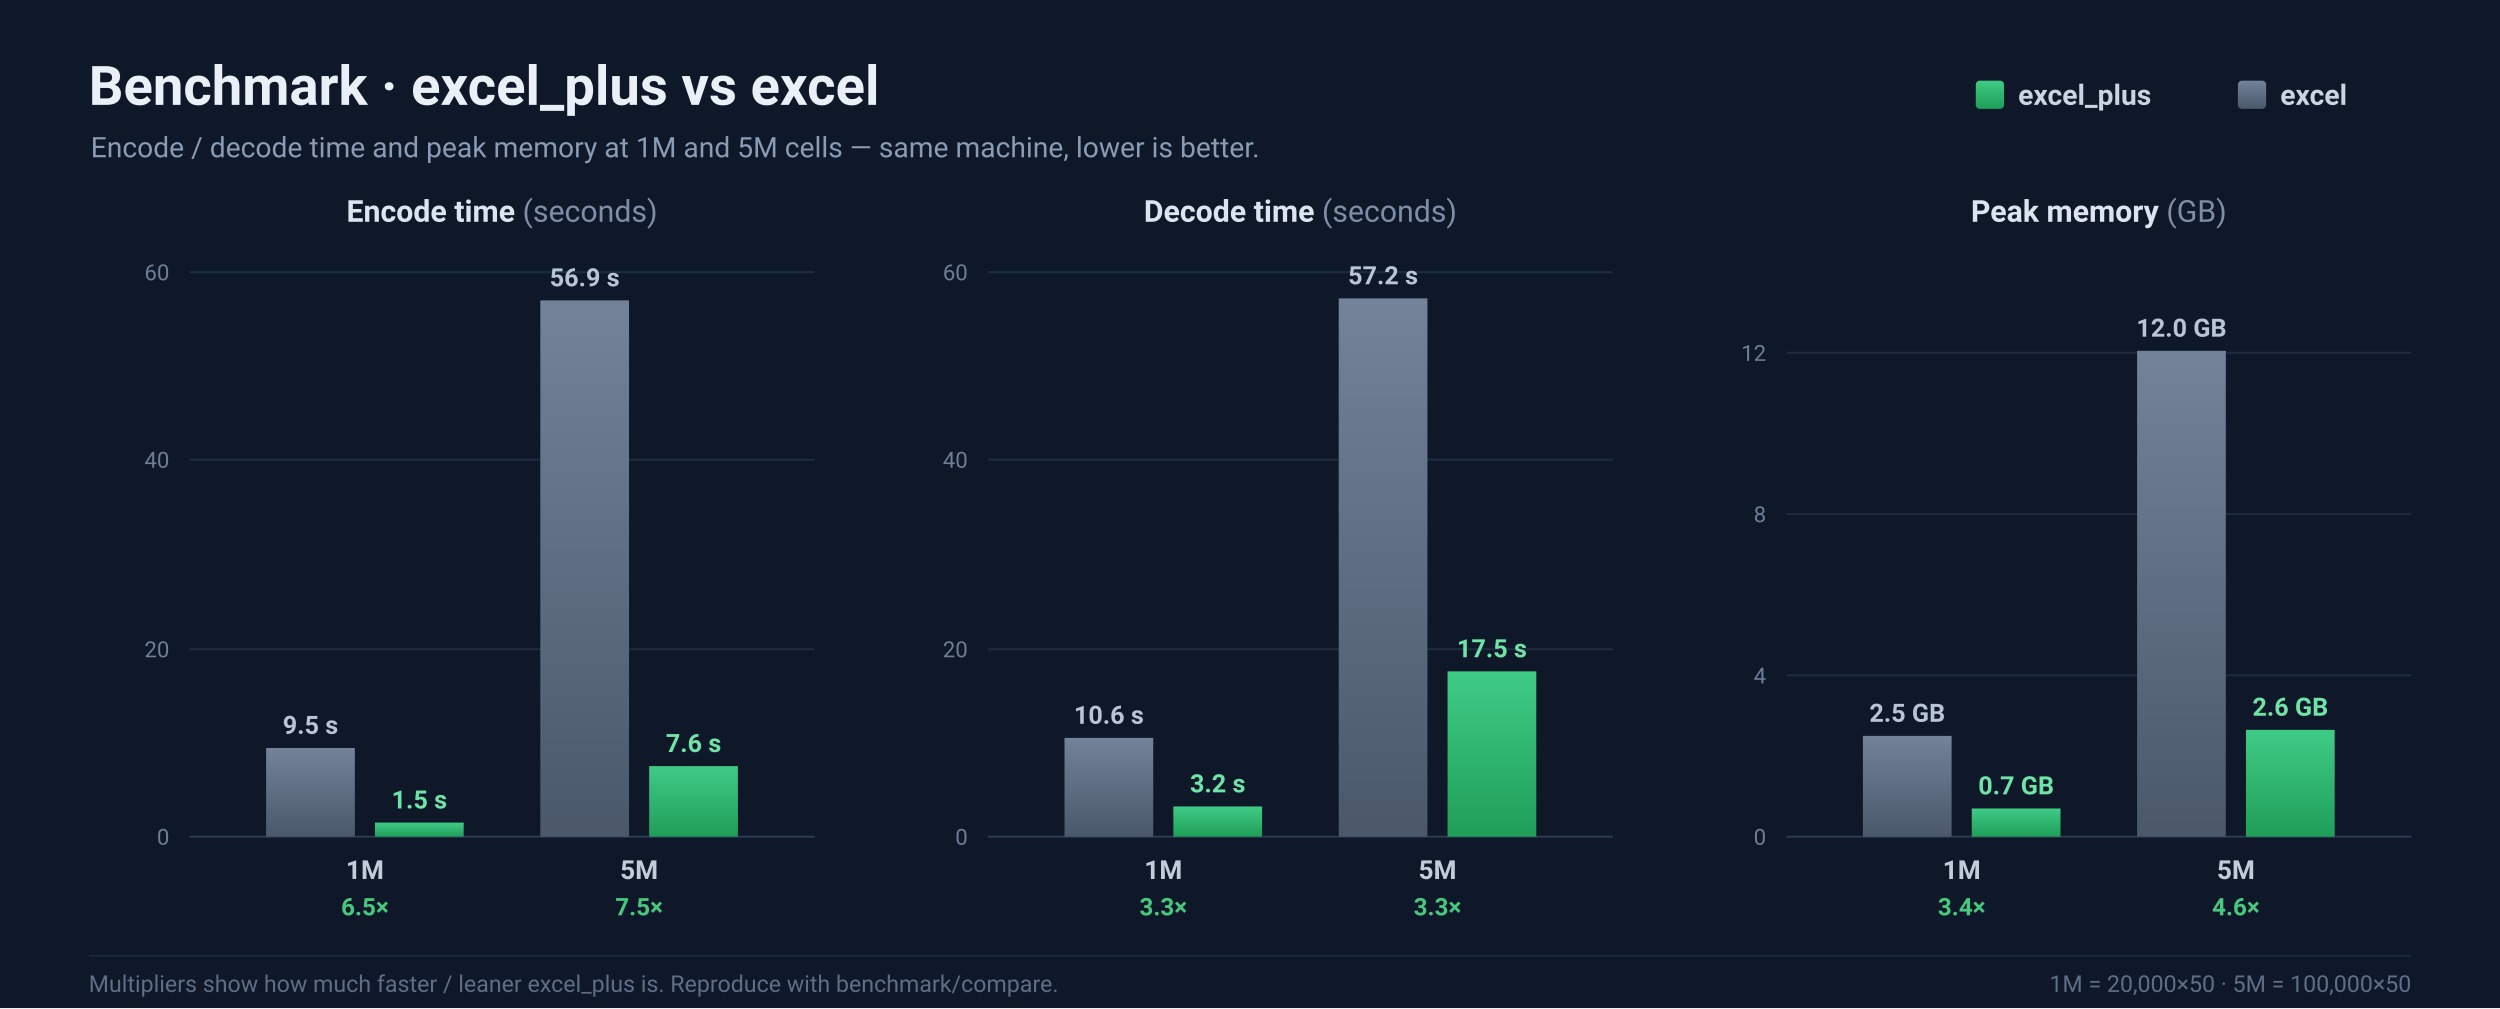
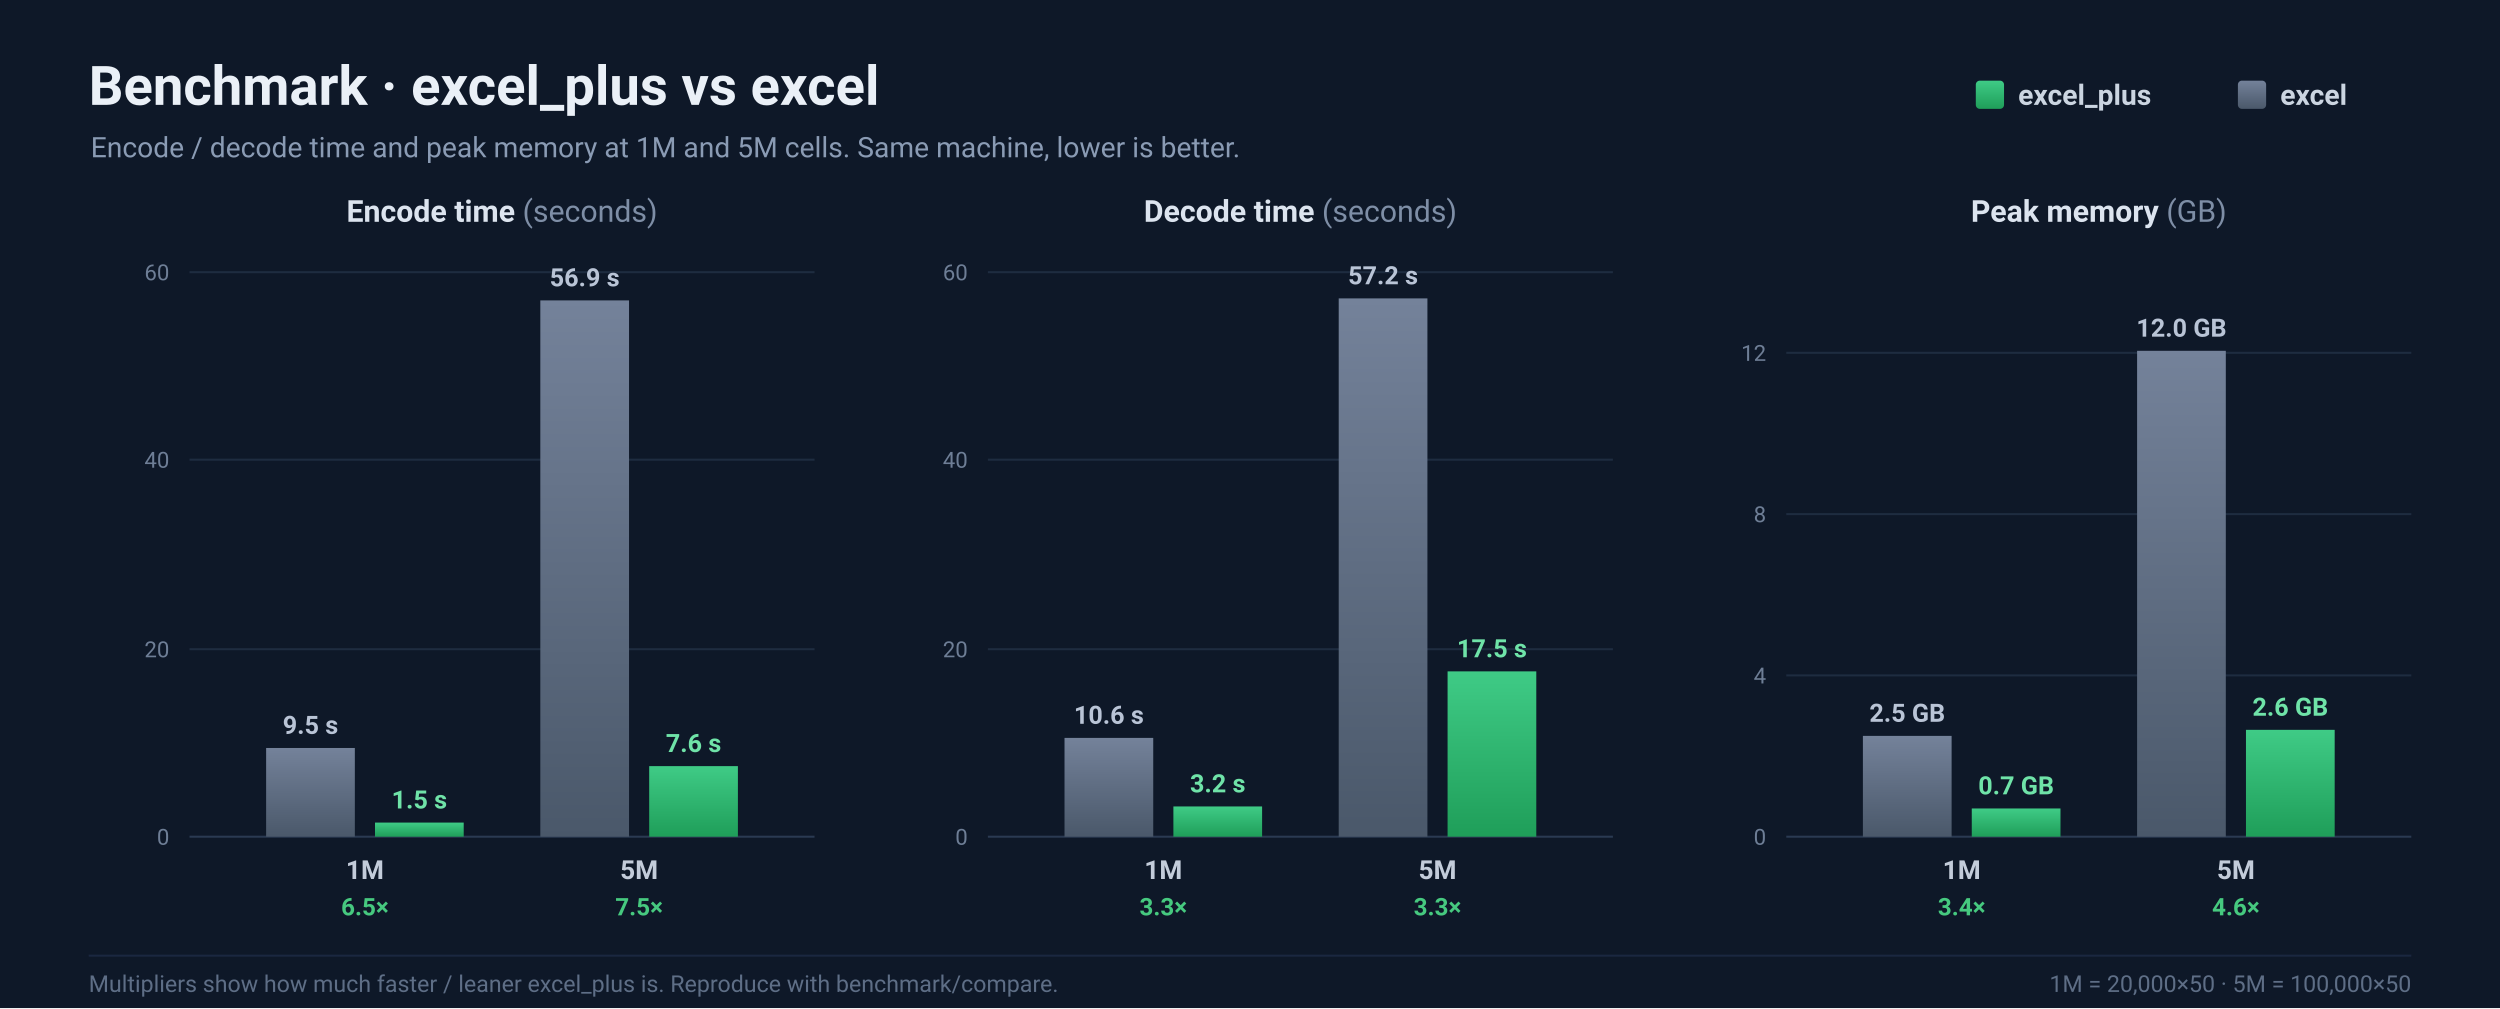
<svg xmlns="http://www.w3.org/2000/svg" viewBox="0 0 1240 500" font-family="Segoe UI, Roboto, Helvetica, Arial, sans-serif">
  <defs>
    <linearGradient id="gPlus" x1="0" y1="0" x2="0" y2="1">
      <stop offset="0%" stop-color="#3FCB86" />
      <stop offset="100%" stop-color="#1F9E59" />
    </linearGradient>
    <linearGradient id="gExcel" x1="0" y1="0" x2="0" y2="1">
      <stop offset="0%" stop-color="#74829A" />
      <stop offset="100%" stop-color="#4A586A" />
    </linearGradient>
  </defs>
  <rect x="0" y="0" width="1240" height="500" fill="#0E1828" />
  <text x="44" y="52" fill="#EAF0F7" font-size="27" font-weight="700">Benchmark · excel_plus vs excel</text>
-   <text x="45" y="78" fill="#8A9BB4" font-size="14">Encode / decode time and peak memory at 1M and 5M cells — same machine, lower is better.</text>
+   <text x="45" y="78" fill="#8A9BB4" font-size="14">Encode / decode time and peak memory at 1M and 5M cells. Same machine, lower is better.</text>
  <rect x="980" y="40" width="14" height="14" rx="2" fill="url(#gPlus)" />
  <text x="1001" y="52" fill="#CBD5E1" font-size="14" font-weight="600">excel_plus</text>
  <rect x="1110" y="40" width="14" height="14" rx="2" fill="url(#gExcel)" />
  <text x="1131" y="52" fill="#CBD5E1" font-size="14" font-weight="600">excel</text>
  <text x="249" y="110" text-anchor="middle" fill="#DCE4EF" font-size="15" font-weight="700">Encode time <tspan fill="#7E8EA6" font-weight="400">(seconds)</tspan>
  </text>
  <line x1="94" y1="415" x2="404" y2="415" stroke="#2A3A52" stroke-width="1" />
  <line x1="94" y1="322" x2="404" y2="322" stroke="#1E2C40" stroke-width="1" />
  <line x1="94" y1="228" x2="404" y2="228" stroke="#1E2C40" stroke-width="1" />
  <line x1="94" y1="135" x2="404" y2="135" stroke="#1E2C40" stroke-width="1" />
  <text x="84" y="419" text-anchor="end" fill="#6E7E96" font-size="11">0</text>
  <text x="84" y="326" text-anchor="end" fill="#6E7E96" font-size="11">20</text>
  <text x="84" y="232" text-anchor="end" fill="#6E7E96" font-size="11">40</text>
  <text x="84" y="139" text-anchor="end" fill="#6E7E96" font-size="11">60</text>
  <rect x="132" y="371" width="44" height="44" fill="url(#gExcel)" />
  <rect x="186" y="408" width="44" height="7" fill="url(#gPlus)" />
  <text x="154" y="364" text-anchor="middle" fill="#B9C4D6" font-size="12.5" font-weight="600">9.5 s</text>
  <text x="208" y="401" text-anchor="middle" fill="#6FE3A8" font-size="12.5" font-weight="700">1.5 s</text>
  <text x="181" y="436" text-anchor="middle" fill="#C3CCDA" font-size="13" font-weight="600">1M</text>
  <text x="181" y="454" text-anchor="middle" fill="#46C97F" font-size="12" font-weight="700">6.5×</text>
  <rect x="268" y="149" width="44" height="266" fill="url(#gExcel)" />
  <rect x="322" y="380" width="44" height="35" fill="url(#gPlus)" />
  <text x="290" y="142" text-anchor="middle" fill="#B9C4D6" font-size="12.5" font-weight="600">56.9 s</text>
  <text x="344" y="373" text-anchor="middle" fill="#6FE3A8" font-size="12.5" font-weight="700">7.6 s</text>
  <text x="317" y="436" text-anchor="middle" fill="#C3CCDA" font-size="13" font-weight="600">5M</text>
  <text x="317" y="454" text-anchor="middle" fill="#46C97F" font-size="12" font-weight="700">7.5×</text>
  <text x="645" y="110" text-anchor="middle" fill="#DCE4EF" font-size="15" font-weight="700">Decode time <tspan fill="#7E8EA6" font-weight="400">(seconds)</tspan>
  </text>
  <line x1="490" y1="415" x2="800" y2="415" stroke="#2A3A52" stroke-width="1" />
  <line x1="490" y1="322" x2="800" y2="322" stroke="#1E2C40" stroke-width="1" />
  <line x1="490" y1="228" x2="800" y2="228" stroke="#1E2C40" stroke-width="1" />
  <line x1="490" y1="135" x2="800" y2="135" stroke="#1E2C40" stroke-width="1" />
  <text x="480" y="419" text-anchor="end" fill="#6E7E96" font-size="11">0</text>
  <text x="480" y="326" text-anchor="end" fill="#6E7E96" font-size="11">20</text>
  <text x="480" y="232" text-anchor="end" fill="#6E7E96" font-size="11">40</text>
  <text x="480" y="139" text-anchor="end" fill="#6E7E96" font-size="11">60</text>
  <rect x="528" y="366" width="44" height="49" fill="url(#gExcel)" />
  <rect x="582" y="400" width="44" height="15" fill="url(#gPlus)" />
  <text x="550" y="359" text-anchor="middle" fill="#B9C4D6" font-size="12.5" font-weight="600">10.6 s</text>
  <text x="604" y="393" text-anchor="middle" fill="#6FE3A8" font-size="12.5" font-weight="700">3.2 s</text>
  <text x="577" y="436" text-anchor="middle" fill="#C3CCDA" font-size="13" font-weight="600">1M</text>
  <text x="577" y="454" text-anchor="middle" fill="#46C97F" font-size="12" font-weight="700">3.3×</text>
  <rect x="664" y="148" width="44" height="267" fill="url(#gExcel)" />
  <rect x="718" y="333" width="44" height="82" fill="url(#gPlus)" />
  <text x="686" y="141" text-anchor="middle" fill="#B9C4D6" font-size="12.5" font-weight="600">57.2 s</text>
  <text x="740" y="326" text-anchor="middle" fill="#6FE3A8" font-size="12.5" font-weight="700">17.5 s</text>
  <text x="713" y="436" text-anchor="middle" fill="#C3CCDA" font-size="13" font-weight="600">5M</text>
  <text x="713" y="454" text-anchor="middle" fill="#46C97F" font-size="12" font-weight="700">3.3×</text>
  <text x="1041" y="110" text-anchor="middle" fill="#DCE4EF" font-size="15" font-weight="700">Peak memory <tspan fill="#7E8EA6" font-weight="400">(GB)</tspan>
  </text>
  <line x1="886" y1="415" x2="1196" y2="415" stroke="#2A3A52" stroke-width="1" />
  <line x1="886" y1="335" x2="1196" y2="335" stroke="#1E2C40" stroke-width="1" />
  <line x1="886" y1="255" x2="1196" y2="255" stroke="#1E2C40" stroke-width="1" />
  <line x1="886" y1="175" x2="1196" y2="175" stroke="#1E2C40" stroke-width="1" />
  <text x="876" y="419" text-anchor="end" fill="#6E7E96" font-size="11">0</text>
  <text x="876" y="339" text-anchor="end" fill="#6E7E96" font-size="11">4</text>
  <text x="876" y="259" text-anchor="end" fill="#6E7E96" font-size="11">8</text>
  <text x="876" y="179" text-anchor="end" fill="#6E7E96" font-size="11">12</text>
  <rect x="924" y="365" width="44" height="50" fill="url(#gExcel)" />
  <rect x="978" y="401" width="44" height="14" fill="url(#gPlus)" />
  <text x="946" y="358" text-anchor="middle" fill="#B9C4D6" font-size="12.5" font-weight="600">2.5 GB</text>
  <text x="1000" y="394" text-anchor="middle" fill="#6FE3A8" font-size="12.5" font-weight="700">0.7 GB</text>
  <text x="973" y="436" text-anchor="middle" fill="#C3CCDA" font-size="13" font-weight="600">1M</text>
  <text x="973" y="454" text-anchor="middle" fill="#46C97F" font-size="12" font-weight="700">3.4×</text>
  <rect x="1060" y="174" width="44" height="241" fill="url(#gExcel)" />
  <rect x="1114" y="362" width="44" height="53" fill="url(#gPlus)" />
  <text x="1082" y="167" text-anchor="middle" fill="#B9C4D6" font-size="12.5" font-weight="600">12.0 GB</text>
  <text x="1136" y="355" text-anchor="middle" fill="#6FE3A8" font-size="12.5" font-weight="700">2.6 GB</text>
  <text x="1109" y="436" text-anchor="middle" fill="#C3CCDA" font-size="13" font-weight="600">5M</text>
  <text x="1109" y="454" text-anchor="middle" fill="#46C97F" font-size="12" font-weight="700">4.6×</text>
  <line x1="44" y1="474" x2="1196" y2="474" stroke="#1A2740" stroke-width="1" />
  <text x="44" y="492" fill="#5E6E86" font-size="11.5">Multipliers show how much faster / leaner excel_plus is. Reproduce with benchmark/compare.</text>
  <text x="1196" y="492" text-anchor="end" fill="#5E6E86" font-size="11.5">1M = 20,000×50 · 5M = 100,000×50</text>
</svg>
